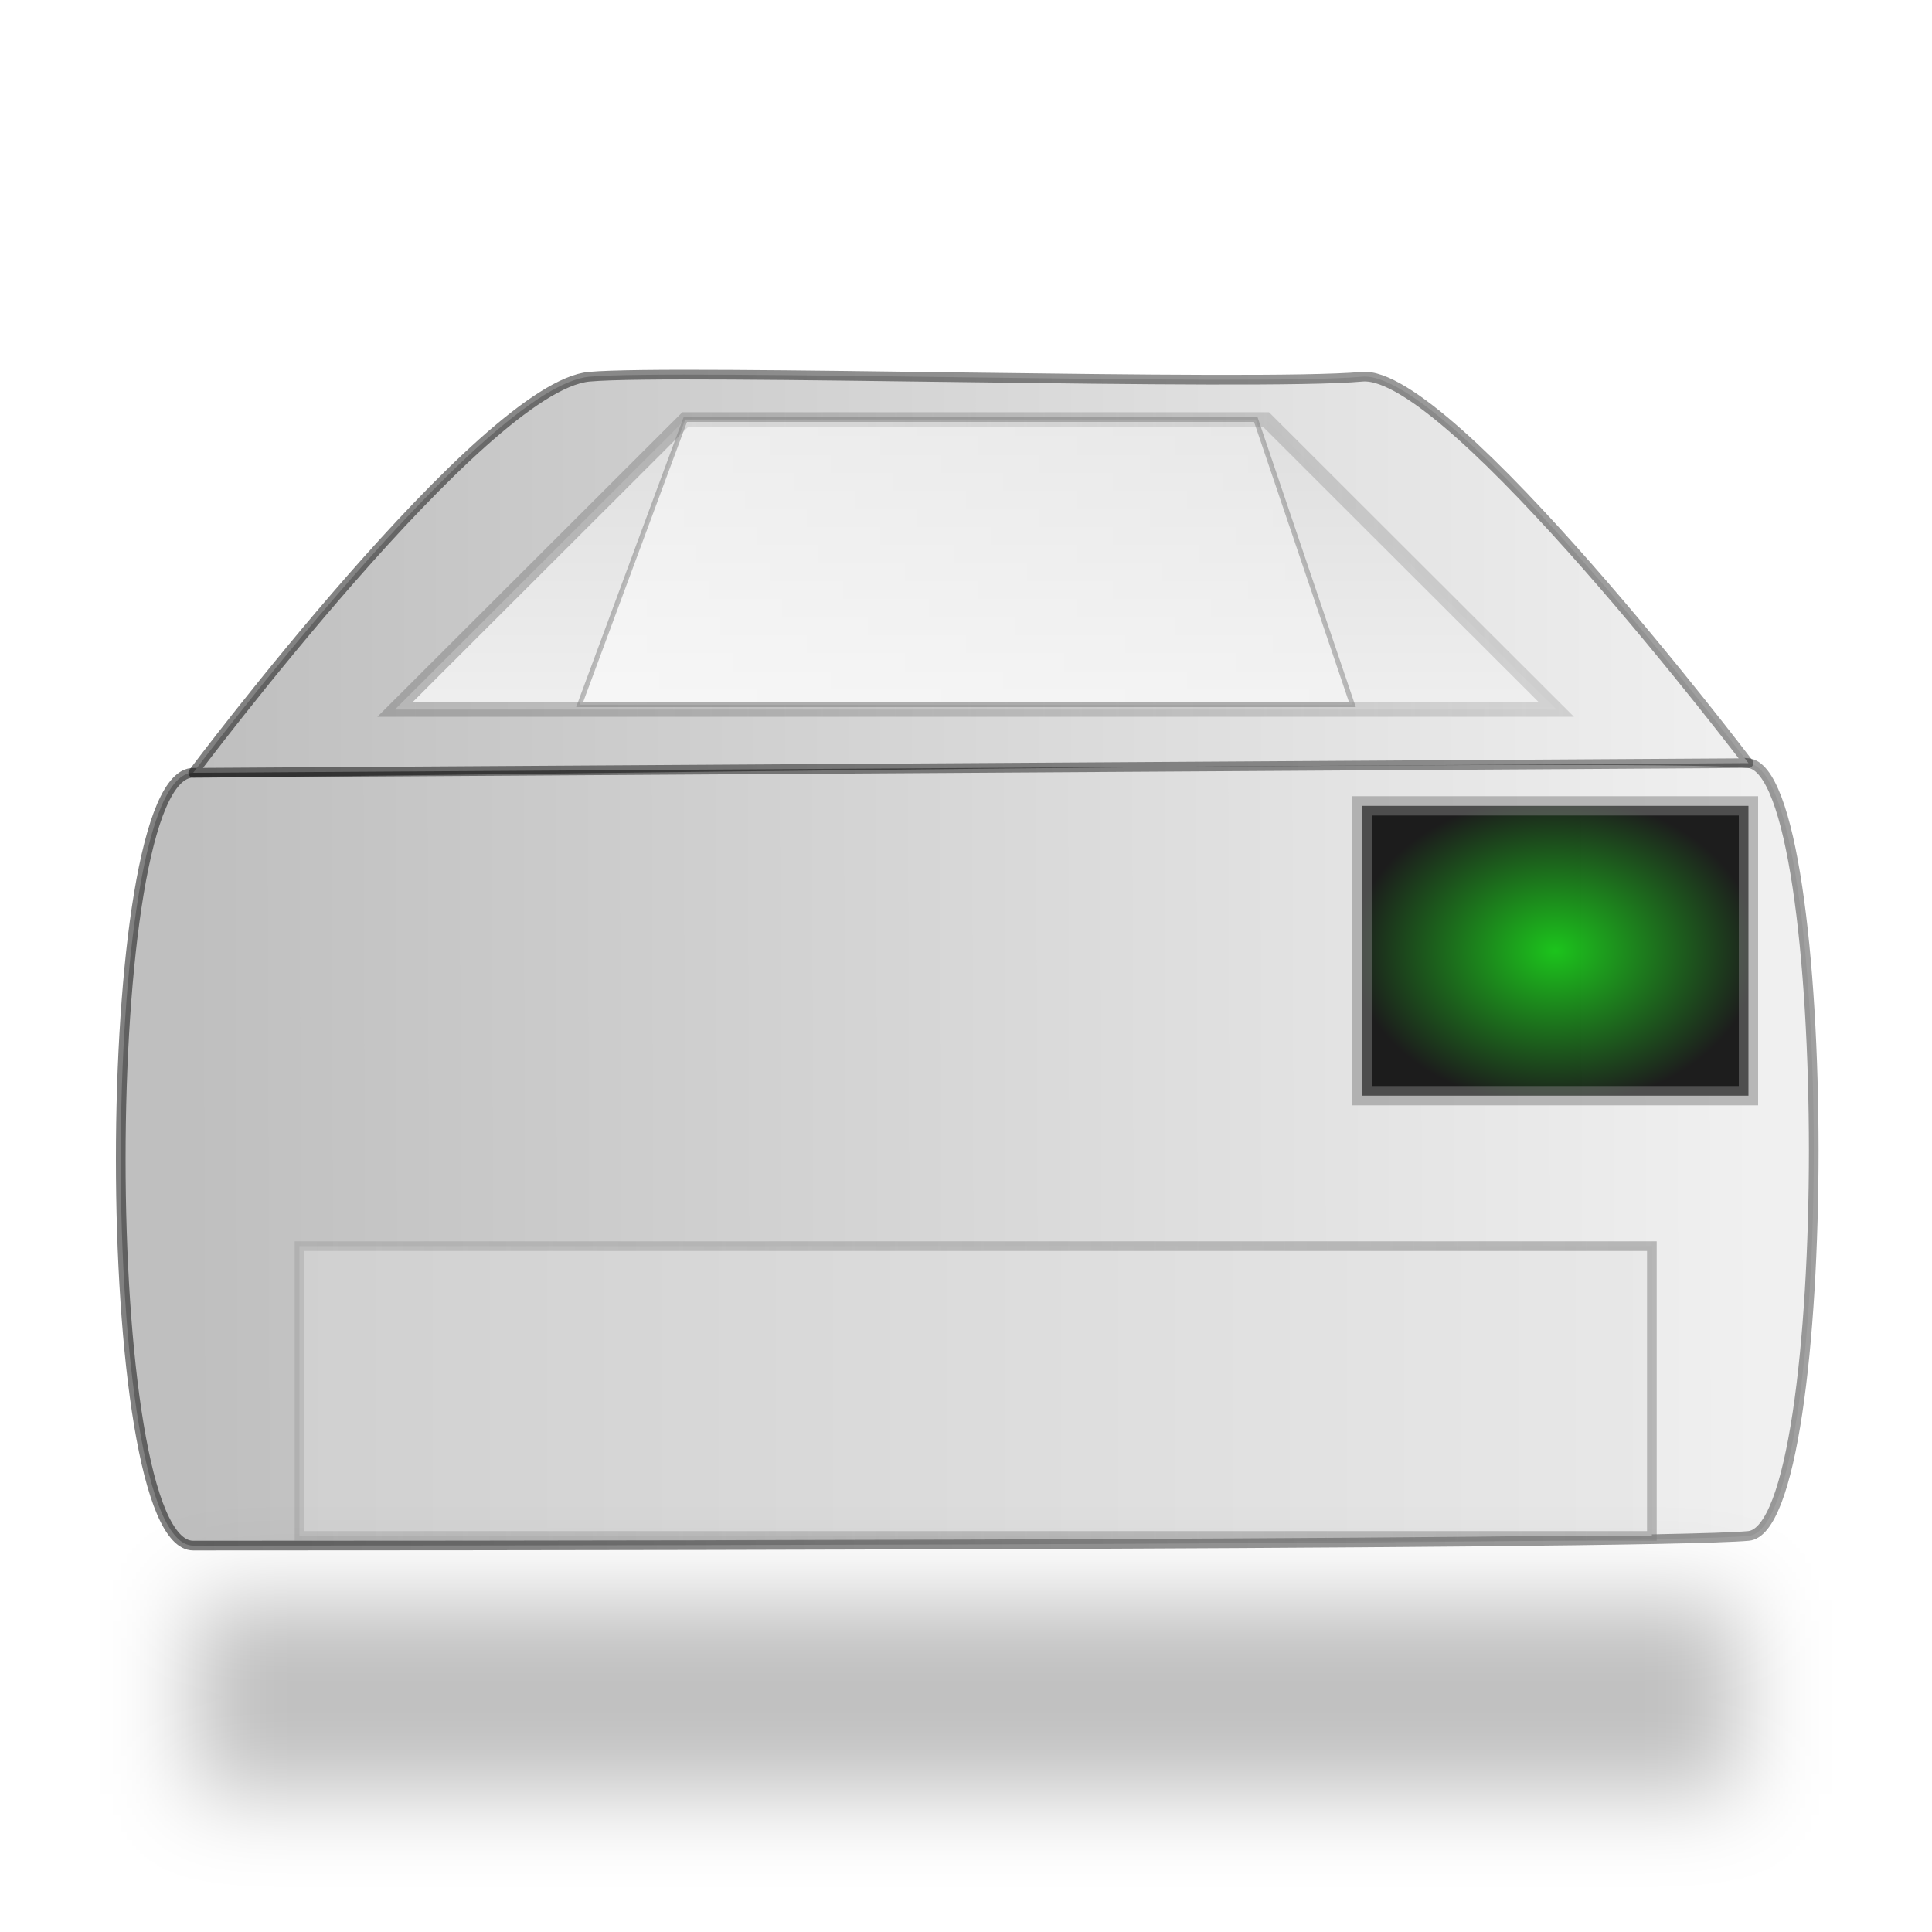
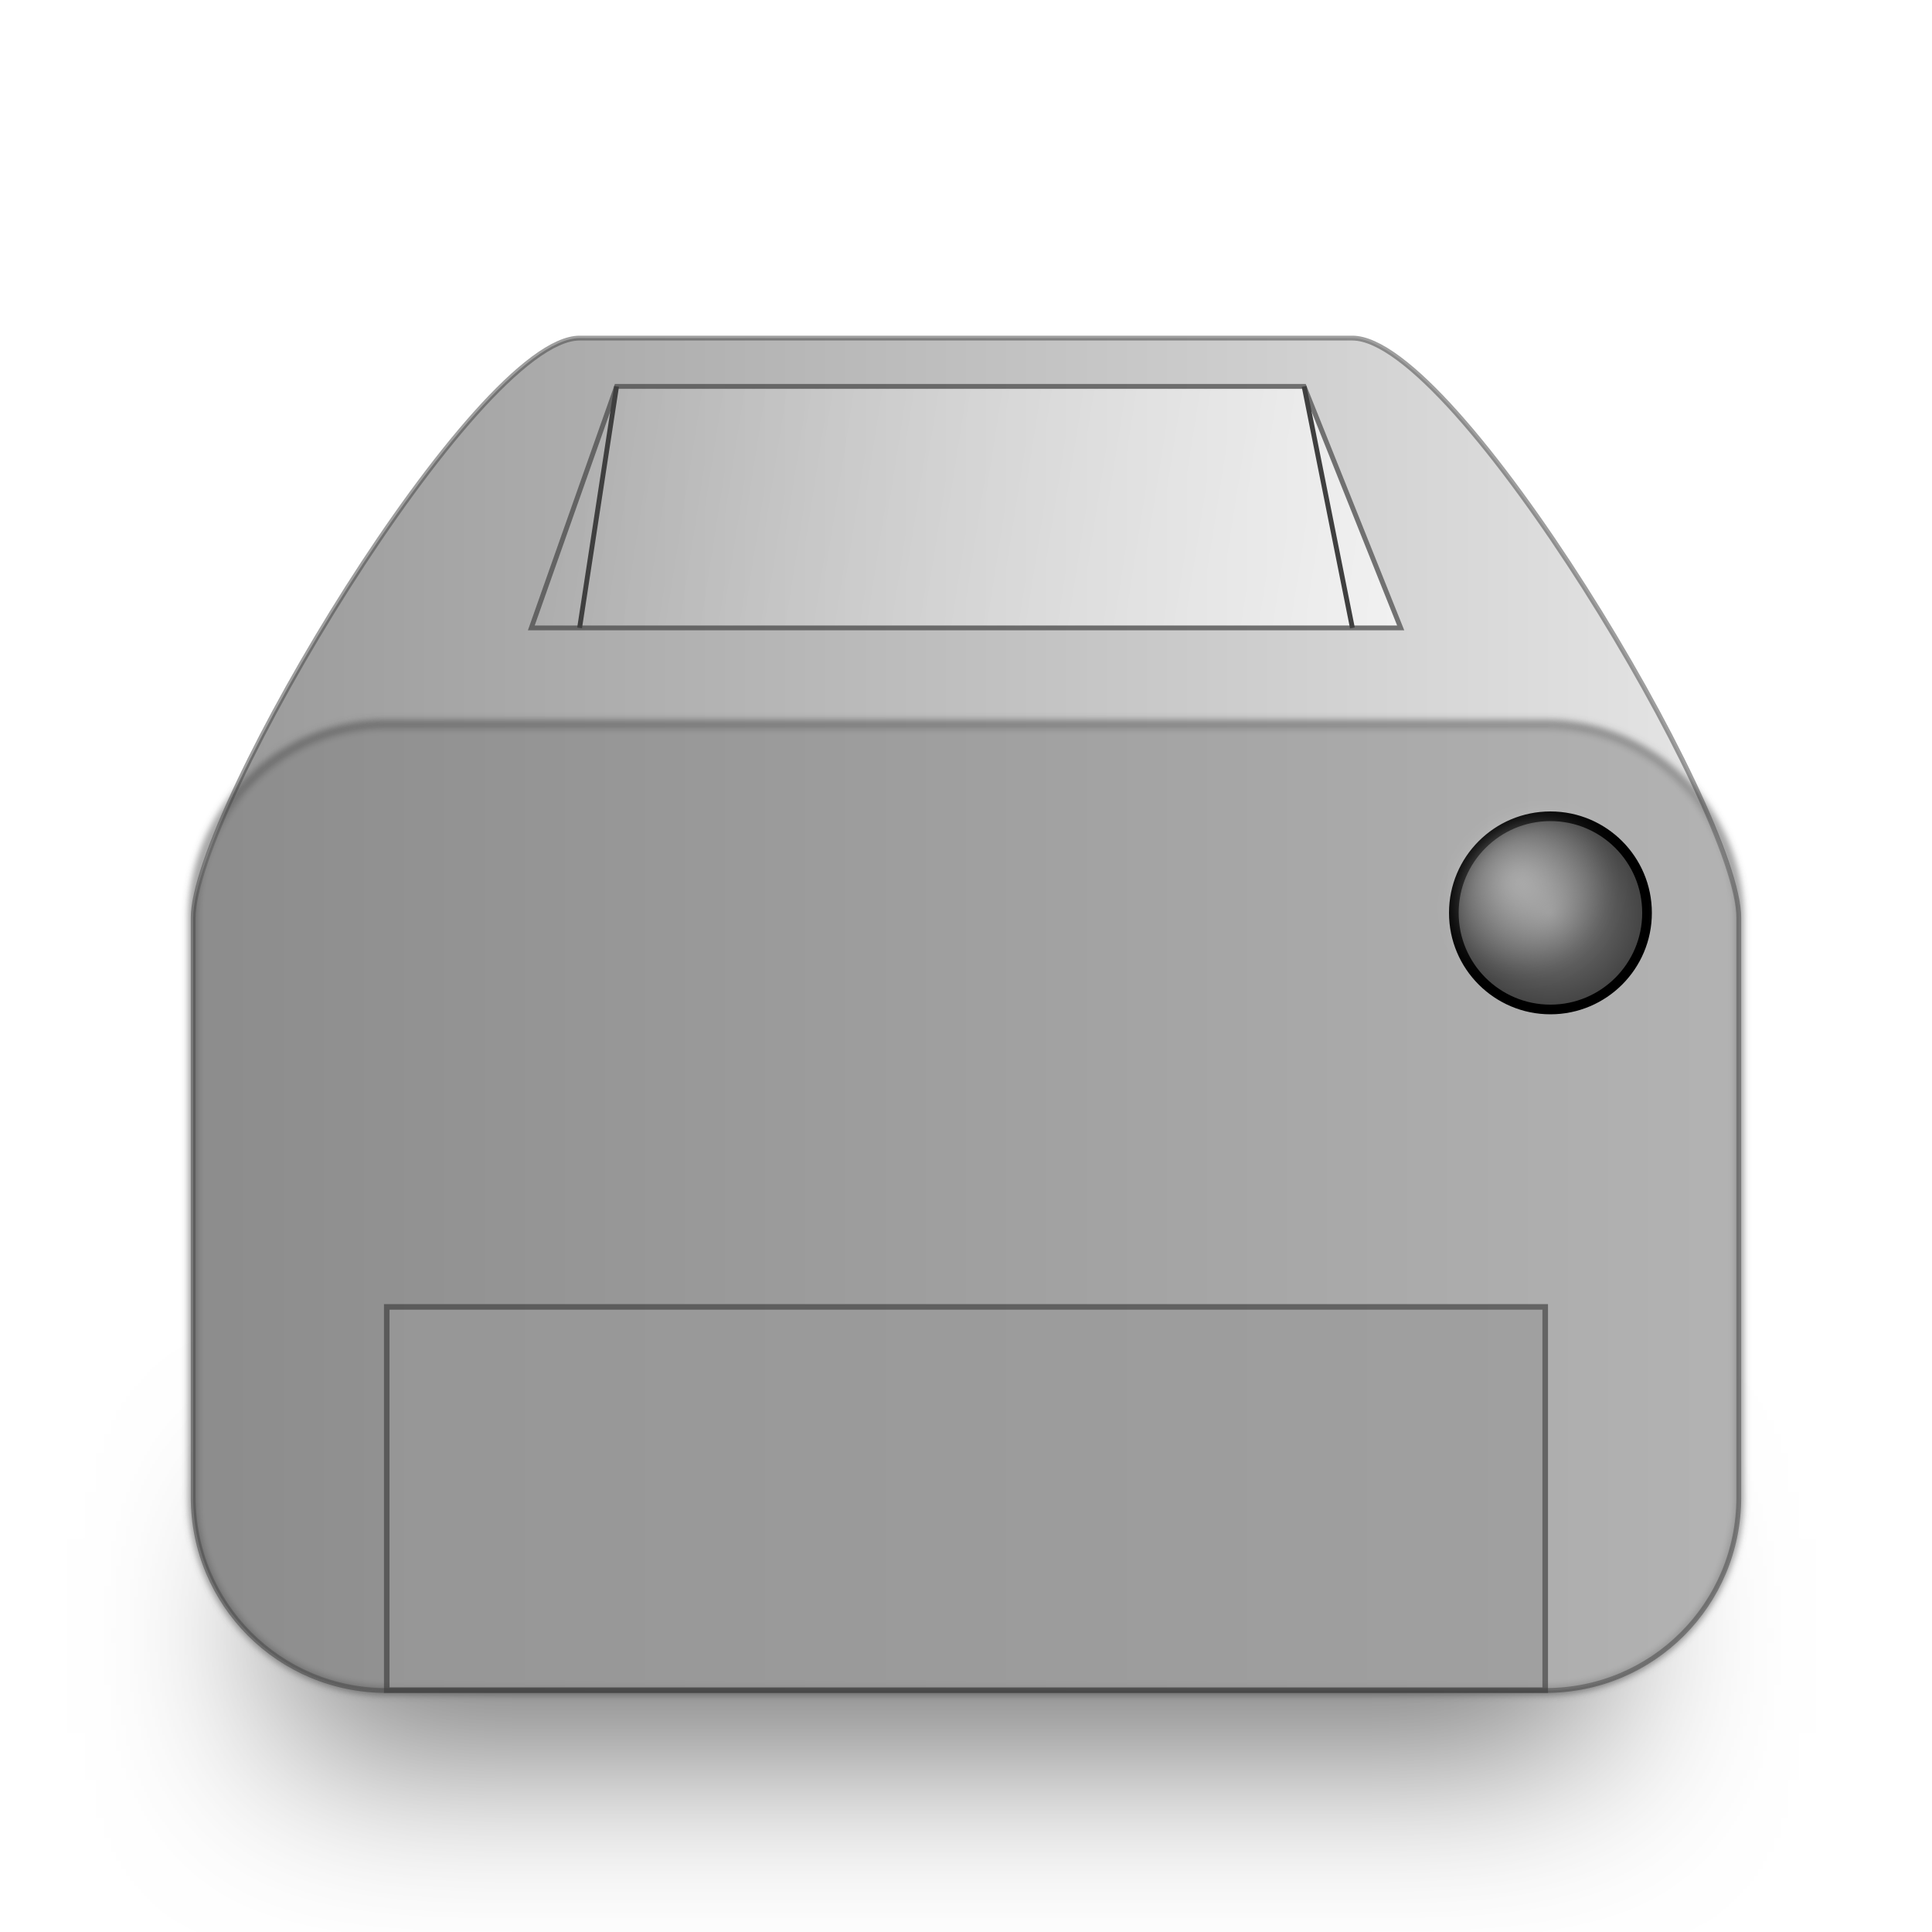
<svg xmlns="http://www.w3.org/2000/svg" xmlns:xlink="http://www.w3.org/1999/xlink" width="100" height="100" viewBox="0 0 50 50" xml:space="preserve" id="svg2" version="1.0">
  <defs id="defs37">
+     <linearGradient id="linearGradient3454">
+       <stop style="stop-color:#ffffff;stop-opacity:1;" offset="0" id="stop3456" />
+       <stop style="stop-color:#ffffff;stop-opacity:0;" offset="1" id="stop3458" />
+     </linearGradient>
+     <linearGradient id="linearGradient3422">
+       <stop style="stop-color:#7f7f7f;stop-opacity:1;" offset="0" id="stop3424" />
+       <stop style="stop-color:#3f3f3f;stop-opacity:1;" offset="1" id="stop3426" />
+     </linearGradient>
+     <linearGradient id="linearGradient3378">
+       <stop style="stop-color:#ffffff;stop-opacity:1;" offset="0" id="stop3380" />
+       <stop style="stop-color:#ffffff;stop-opacity:0;" offset="1" id="stop3382" />
+     </linearGradient>
+     <linearGradient id="linearGradient3261">
+       <stop style="stop-color:#999999;stop-opacity:1;" offset="0" id="stop3263" />
+       <stop style="stop-color:#e6e6e6;stop-opacity:1" offset="1" id="stop3265" />
+     </linearGradient>
    <linearGradient id="linearGradient3409">
      <stop style="stop-color:#ffffff;stop-opacity:0.498;" offset="0" id="stop3411" />
      <stop style="stop-color:#ffffff;stop-opacity:0.251;" offset="1" id="stop3413" />
    </linearGradient>
    <linearGradient id="linearGradient3392">
      <stop style="stop-color:#bfbfbf;stop-opacity:1;" offset="0" id="stop3394" />
      <stop style="stop-color:#f0f0f0;stop-opacity:1;" offset="1" id="stop3396" />
    </linearGradient>
    <linearGradient id="linearGradient3262">
      <stop style="stop-color:#d0d0d0;stop-opacity:1;" offset="0" id="stop3264" />
      <stop style="stop-color:#e8e8e8;stop-opacity:1;" offset="1" id="stop3266" />
    </linearGradient>
    <linearGradient id="linearGradient3254">
      <stop style="stop-color:#000000;stop-opacity:1;" offset="0" id="stop3256" />
      <stop style="stop-color:#000000;stop-opacity:0.749;" offset="1" id="stop3258" />
    </linearGradient>
    <linearGradient id="linearGradient3246">
      <stop style="stop-color:#7f7f7f;stop-opacity:0.498;" offset="0" id="stop3248" />
      <stop style="stop-color:#7f7f7f;stop-opacity:1;" offset="1" id="stop3250" />
    </linearGradient>
    <linearGradient id="linearGradient3238">
      <stop style="stop-color:#7f7f7f;stop-opacity:1;" offset="0" id="stop3240" />
      <stop style="stop-color:#7f7f7f;stop-opacity:0.498;" offset="1" id="stop3242" />
    </linearGradient>
    <linearGradient id="linearGradient3230">
      <stop style="stop-color:#000000;stop-opacity:1;" offset="0" id="stop3232" />
      <stop style="stop-color:#000000;stop-opacity:0.749;" offset="1" id="stop3234" />
    </linearGradient>
    <linearGradient id="linearGradient3222">
      <stop style="stop-color:#00bf00;stop-opacity:0.878;" offset="0" id="stop3224" />
      <stop style="stop-color:#000000;stop-opacity:0.878;" offset="1" id="stop3226" />
    </linearGradient>
    <linearGradient id="linearGradient3214">
      <stop style="stop-color:#bfbfbf;stop-opacity:1;" offset="0" id="stop3216" />
      <stop style="stop-color:#f0f0f0;stop-opacity:1;" offset="1" id="stop3218" />
    </linearGradient>
    <linearGradient id="linearGradient3200">
      <stop style="stop-color:#d0d0d0;stop-opacity:1;" offset="0" id="stop3202" />
      <stop id="stop3212" offset="0.37" style="stop-color:#e0e0e0;stop-opacity:1;" />
      <stop style="stop-color:#ffffff;stop-opacity:1;" offset="1" id="stop3204" />
    </linearGradient>
-     <linearGradient xlink:href="#linearGradient3200" id="linearGradient3210" x1="9.698" y1="17.389" x2="40.302" y2="17.389" gradientUnits="userSpaceOnUse" gradientTransform="matrix(0,0.7504572,-1.001922,0,42.67236,-4.235553)" />
-     <linearGradient xlink:href="#linearGradient3214" id="linearGradient3220" x1="4.625" y1="32.625" x2="45.25" y2="32.5" gradientUnits="userSpaceOnUse" gradientTransform="translate(0.25,-2.75)" />
-     <radialGradient xlink:href="#linearGradient3222" id="radialGradient3228" cx="40" cy="26.25" fx="40" fy="26.25" r="5.25" gradientTransform="matrix(1,0,0,0.7619048,0.25,4.605651)" gradientUnits="userSpaceOnUse" />
-     <linearGradient xlink:href="#linearGradient3230" id="linearGradient3236" x1="4.75" y1="17.5" x2="45.25" y2="17.5" gradientUnits="userSpaceOnUse" gradientTransform="translate(0.25,-2.75)" />
-     <linearGradient xlink:href="#linearGradient3238" id="linearGradient3244" x1="9.783" y1="17.359" x2="40.217" y2="17.359" gradientUnits="userSpaceOnUse" gradientTransform="translate(0.25,-2.75)" />
-     <linearGradient xlink:href="#linearGradient3246" id="linearGradient3252" x1="7.25" y1="38.75" x2="42.75" y2="38.75" gradientUnits="userSpaceOnUse" gradientTransform="translate(0.25,-2.75)" />
-     <linearGradient xlink:href="#linearGradient3254" id="linearGradient3260" x1="4.625" y1="32.625" x2="45.25" y2="32.5" gradientUnits="userSpaceOnUse" gradientTransform="translate(0.25,-2.75)" />
-     <linearGradient xlink:href="#linearGradient3262" id="linearGradient3268" x1="7.25" y1="38.75" x2="42.75" y2="38.75" gradientUnits="userSpaceOnUse" gradientTransform="translate(0.25,-2.75)" />
-     <filter x="-0.068" width="1.135" y="-0.54" height="2.08" id="filter3388">
-       <feGaussianBlur stdDeviation="1.125" id="feGaussianBlur3390" />
+     <linearGradient xlink:href="#linearGradient3200" id="linearGradient3402" gradientUnits="userSpaceOnUse" gradientTransform="matrix(0,-0.8179946,1.0011,0,7.375104,34.76688)" x1="9.698" y1="17.389" x2="40.302" y2="17.389" />
+     <linearGradient xlink:href="#linearGradient3261" id="linearGradient3267" x1="5" y1="27.5" x2="45" y2="27.5" gradientUnits="userSpaceOnUse" gradientTransform="translate(0,-1.25)" />
+     <filter x="-0.171" width="1.341" y="-1.238" height="3.475" id="filter3356">
+       <feGaussianBlur stdDeviation="2.578" id="feGaussianBlur3358" />
    </filter>
-     <linearGradient xlink:href="#linearGradient3392" id="linearGradient3398" x1="5.125" y1="14.75" x2="45.375" y2="14.75" gradientUnits="userSpaceOnUse" />
-     <linearGradient xlink:href="#linearGradient3200" id="linearGradient3402" gradientUnits="userSpaceOnUse" gradientTransform="matrix(0,-0.8179946,1.0011,0,7.375104,34.76688)" x1="9.698" y1="17.389" x2="40.302" y2="17.389" />
-     <linearGradient xlink:href="#linearGradient3409" id="linearGradient3415" x1="15" y1="14.547" x2="35" y2="14.547" gradientUnits="userSpaceOnUse" />
+     <radialGradient xlink:href="#linearGradient3378" id="radialGradient3384" cx="37.89" cy="24.14" fx="37.89" fy="24.14" r="2.5" gradientUnits="userSpaceOnUse" />
+     <filter x="-0.12" width="1.24" y="-0.12" height="1.24" id="filter3418">
+       <feGaussianBlur stdDeviation="0.25" id="feGaussianBlur3420" />
+     </filter>
+     <radialGradient xlink:href="#linearGradient3422" id="radialGradient3428" cx="38.75" cy="25" fx="38.75" fy="25" r="2.625" gradientUnits="userSpaceOnUse" />
+     <filter id="filter3430">
+       <feGaussianBlur stdDeviation="0.083" id="feGaussianBlur3432" />
+     </filter>
+     <linearGradient xlink:href="#linearGradient3454" id="linearGradient3460" x1="36.375" y1="14.968" x2="13.625" y2="11.405" gradientUnits="userSpaceOnUse" />
  </defs>
-   <path style="fill:url(#linearGradient3220);fill-opacity:1;stroke:url(#linearGradient3260);stroke-width:0.25;stroke-linecap:square;stroke-linejoin:round;stroke-miterlimit:4;stroke-dasharray:none;stroke-opacity:0.498" d="M 5,20 C 7.501,20 42.807,19.479 45.25,19.75 C 47.5,20 47.505,39.545 45.25,39.75 C 42.5,40 7.5,40 5,40 C 2.5,40 2.5,20 5,20 z " id="rect3177" />
-   <path style="fill:url(#linearGradient3268);fill-opacity:1;stroke:url(#linearGradient3252);stroke-width:0.25;stroke-linecap:square;stroke-linejoin:miter;stroke-miterlimit:4;stroke-dasharray:none;stroke-opacity:0.498" d="M 7.75,32.25 L 42.75,32.25 L 42.75,39.75 L 7.75,39.75 L 7.75,32.25 z " id="rect3179" />
-   <path style="fill:url(#radialGradient3228);fill-opacity:1;stroke:#7f7f7f;stroke-width:0.5;stroke-linecap:square;stroke-linejoin:miter;stroke-miterlimit:4;stroke-dasharray:none;stroke-opacity:0.498" d="M 35.25,20.856 L 45.25,20.856 L 45.25,28.356 L 35.25,28.356 L 35.25,20.856 z " id="rect3181" />
-   <path style="fill:url(#linearGradient3398);fill-opacity:1.0;stroke:url(#linearGradient3236);stroke-width:0.25;stroke-linecap:square;stroke-linejoin:round;stroke-miterlimit:4;stroke-dasharray:none;stroke-opacity:0.498" d="M 15.25,9.75 C 17.505,9.545 32.5,10 35.25,9.75 C 37.505,9.545 45.25,19.75 45.25,19.75 L 5,20 C 5,20 12.5,10 15.25,9.75 z " id="rect3183" />
-   <path style="fill:url(#linearGradient3210);fill-opacity:1;stroke:url(#linearGradient3244);stroke-width:0.376;stroke-linecap:square;stroke-linejoin:miter;stroke-miterlimit:4;stroke-dasharray:none;stroke-opacity:0.498" d="M 32.764,10.857 L 40.279,18.362 L 10.221,18.362 L 17.736,10.857 L 32.764,10.857 z " id="rect3185" />
-   <rect style="opacity:1;fill:#000000;fill-opacity:0.247;stroke-width:1;stroke-linecap:square;stroke-linejoin:miter;stroke-miterlimit:4;stroke-dasharray:none;stroke-opacity:0.498;filter:url(#filter3388)" id="rect3270" width="40" height="5" x="5" y="41.417" />
-   <path style="fill:url(#linearGradient3415);fill-opacity:1.0;stroke-width:0.125;stroke-linecap:square;stroke-linejoin:miter;stroke-miterlimit:4;stroke-opacity:0.498;stroke:#7f7f7f;stroke-dasharray:none" d="M 17.736,10.857 L 32.5,10.857 L 35,18.237 L 15,18.237 L 17.736,10.857 z " id="rect3406" />
+   <rect style="opacity:0.667;fill:#000000;fill-opacity:1;stroke:none;stroke-width:0.5;stroke-linecap:round;stroke-linejoin:miter;stroke-miterlimit:4;stroke-dasharray:none;stroke-opacity:0.498;filter:url(#filter3356)" id="rect3314" width="36.25" height="5" x="6.25" y="41.25" transform="matrix(0.9310344,0,0,1,1.681035,-1.417323)" />
+   <path style="opacity:1;fill:url(#linearGradient3267);fill-opacity:1;stroke:#3f3f3f;stroke-width:0.125;stroke-linecap:round;stroke-linejoin:miter;stroke-miterlimit:4;stroke-opacity:0.498;stroke-dasharray:none" d="M 15,8.75 C 22.5,8.75 30,8.75 35,8.75 C 37.69,8.75 45,20.98 45,23.75 L 45,38.75 C 45,41.52 42.77,43.75 40,43.75 L 10,43.75 C 7.23,43.75 5,41.52 5,38.75 L 5,23.75 C 5,20.98 12.31,8.75 15,8.75 z " id="rect2276" />
+   <rect style="opacity:0.5;fill:#808080;fill-opacity:1;stroke:#3f3f3f;stroke-width:0.25;stroke-linecap:round;stroke-linejoin:miter;stroke-miterlimit:4;stroke-dasharray:none;stroke-opacity:1;filter:url(#filter3430)" id="rect2279" width="40" height="25" x="5" y="18.75" rx="5" ry="5" />
+   <rect style="opacity:0.667;fill:#999999;fill-opacity:1;stroke:#3f3f3f;stroke-width:0.144;stroke-linecap:round;stroke-linejoin:miter;stroke-miterlimit:4;stroke-dasharray:none;stroke-opacity:1" id="rect3309" width="29.981" height="9.919" x="10.009" y="33.822" />
+   <path style="opacity:1;fill:url(#radialGradient3428);fill-opacity:1.0;stroke:#000000;stroke-width:0.25;stroke-linecap:round;stroke-linejoin:miter;stroke-miterlimit:4;stroke-dasharray:none;stroke-opacity:1" id="path3366" d="M 41.25 25 A 2.5 2.5 0 1 1  36.25,25 A 2.5 2.5 0 1 1  41.25 25 z" transform="translate(1.375,-1.375)" />
+   <path transform="translate(1.375,-1.375)" d="M 41.25 25 A 2.5 2.5 0 1 1  36.25,25 A 2.5 2.5 0 1 1  41.25 25 z" id="path3376" style="opacity:0.5;fill:url(#radialGradient3384);fill-opacity:1.0;stroke:none;stroke-width:0.25;stroke-linecap:round;stroke-linejoin:miter;stroke-miterlimit:4;stroke-dasharray:none;stroke-opacity:1;filter:url(#filter3418)" />
+   <g id="g3469">
+     <path id="rect3452" d="M 15.957,10 L 33.75,10 L 36.25,16.25 L 13.75,16.25 L 15.957,10 z " style="opacity:0.667;fill:url(#linearGradient3460);fill-opacity:1;stroke:#3f3f3f;stroke-width:0.125;stroke-linecap:round;stroke-linejoin:miter;stroke-miterlimit:4;stroke-opacity:1" />
+     <path id="path3463" d="M 33.75,10 L 35,16.25" style="fill:none;fill-opacity:0.75;fill-rule:evenodd;stroke:#3f3f3f;stroke-width:0.125;stroke-linecap:butt;stroke-linejoin:miter;stroke-opacity:1;stroke-miterlimit:4;stroke-dasharray:none" />
+     <path id="path3465" d="M 15.957,10 L 15,16.25" style="fill:none;fill-opacity:0.75;fill-rule:evenodd;stroke:#3f3f3f;stroke-width:0.125;stroke-linecap:butt;stroke-linejoin:miter;stroke-opacity:1;stroke-miterlimit:4;stroke-dasharray:none" />
+   </g>
</svg>
